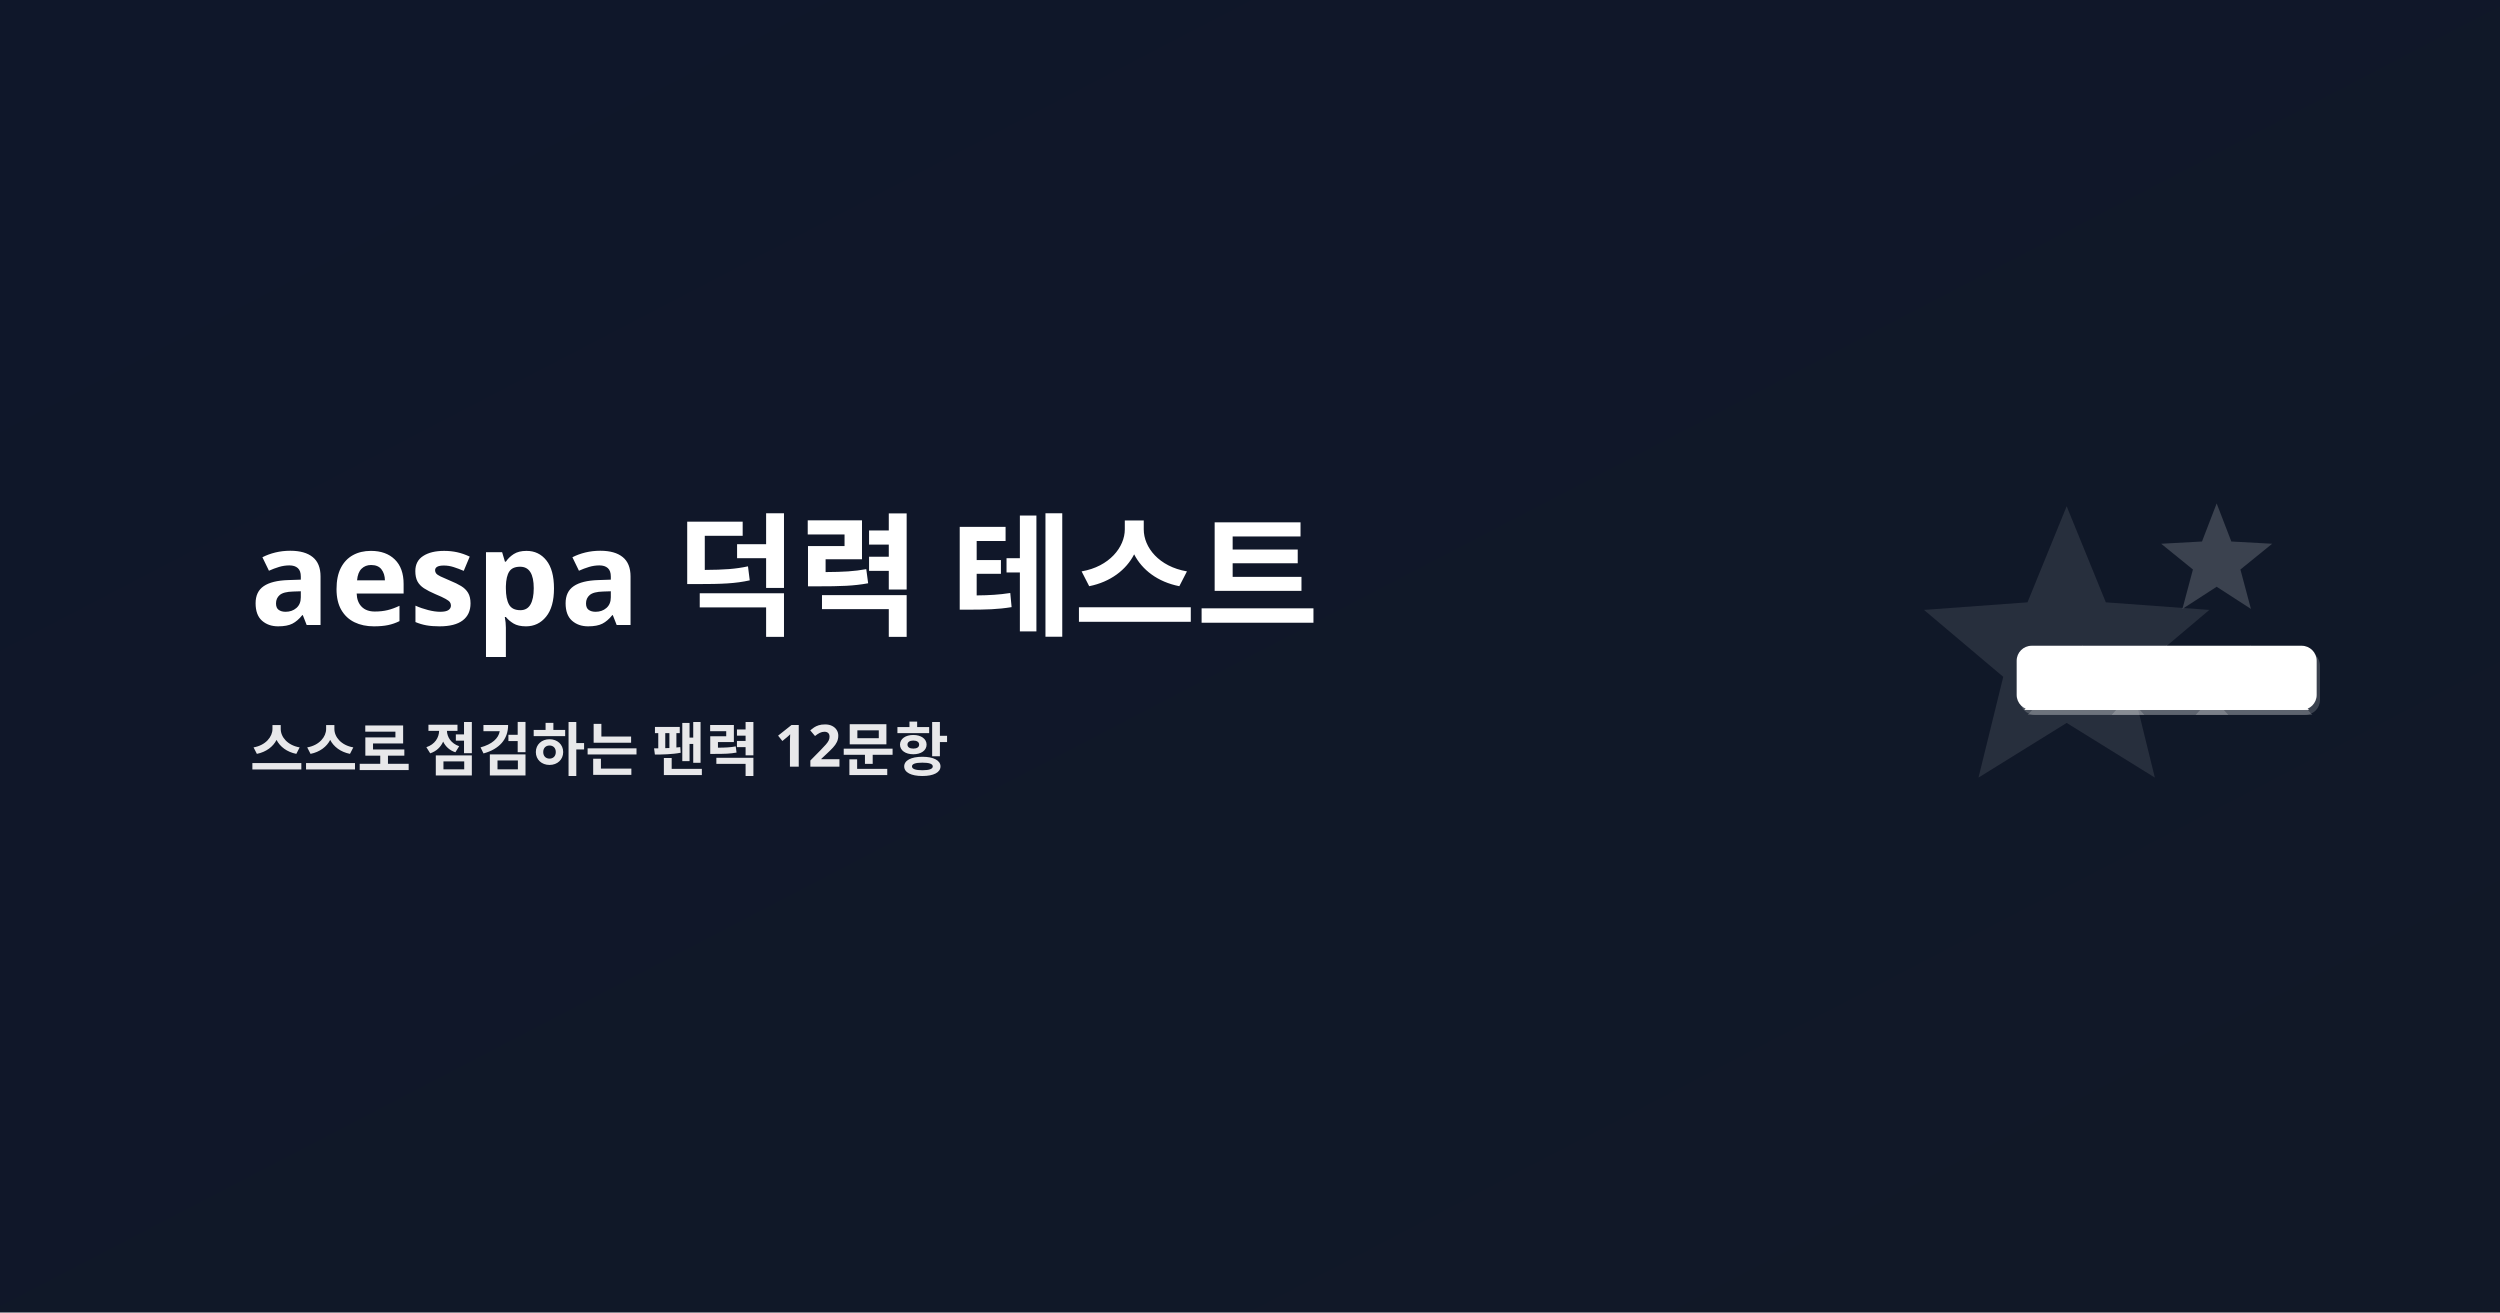
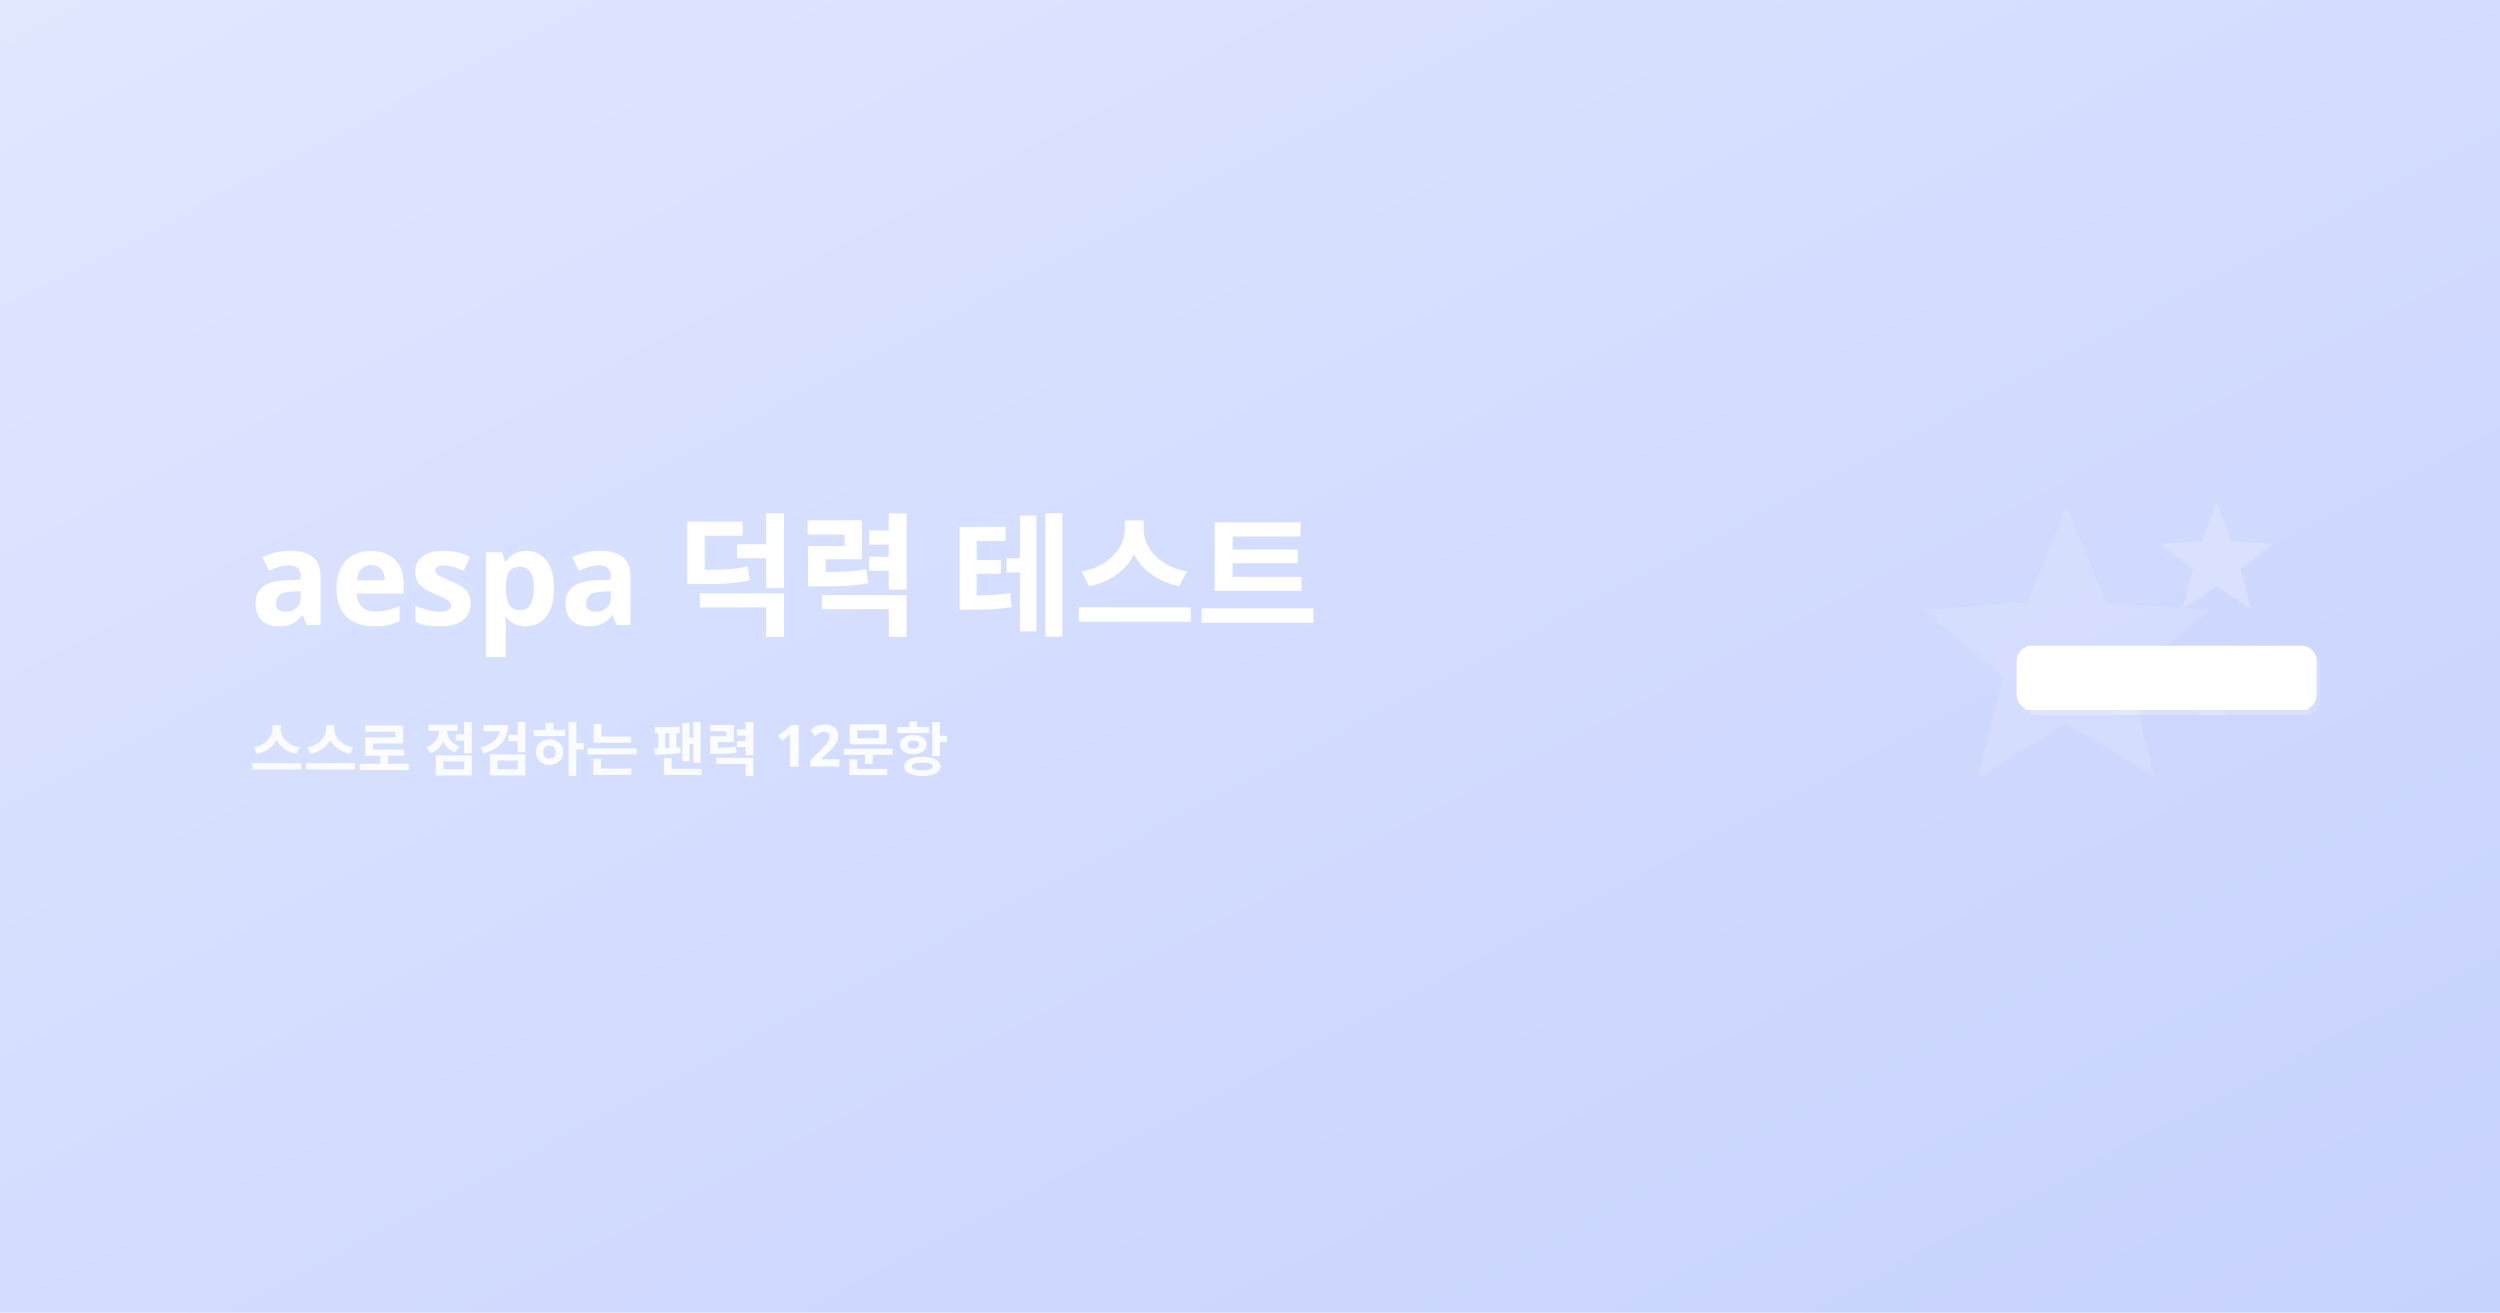
<svg xmlns="http://www.w3.org/2000/svg" width="1200" height="630" viewBox="0 0 1200 630">
  <defs>
    <linearGradient id="bgGrad" x1="0%" y1="0%" x2="100%" y2="100%">
-       <stop offset="0%" stop-color="#0f172a" />
-       <stop offset="100%" stop-color="#111827" />
+       <stop offset="0%" stop-color="#E0E7FF" />
+       <stop offset="100%" stop-color="#C7D2FE" />
    </linearGradient>
  </defs>
  <rect x="0" y="0" width="1200" height="630" fill="url(#bgGrad)" />
  <g transform="translate(680.000,189.000) scale(0.400)">
-     <polygon points="780.0,135.0 733.0,250.3 608.8,259.4 703.9,339.7 674.2,460.6 780.0,395.0 885.8,460.6 856.1,339.7 951.2,259.4 827.0,250.3" fill="#ffffff" opacity="0.10" />
-     <polygon points="960.0,131.6 942.4,177.3 893.4,180.0 931.5,210.9 918.9,258.2 960.0,231.6 1001.1,258.2 988.5,210.9 1026.6,180.0 977.6,177.3" fill="#ffffff" opacity="0.18" />
-     <use href="#ic_crown_base" fill="#000000" opacity="0.18" transform="translate(4,6)" />
+     <polygon points="780.0,135.0 733.0,250.3 608.8,259.4 703.9,339.7 674.2,460.6 780.0,395.0 885.8,460.6 856.1,339.7 951.2,259.4 827.0,250.3" fill="#ffffff" opacity="0.12" />
+     <polygon points="960.0,131.6 942.4,177.3 893.4,180.0 931.5,210.9 918.9,258.2 960.0,231.6 1001.1,258.2 988.5,210.9 1026.6,180.0 977.6,177.3" fill="#ffffff" opacity="0.20" />
+     <use href="#ic_crown_base" fill="#000000" opacity="0.12" transform="translate(4,6)" />
    <rect x="720.0" y="302.4" width="360" height="77.0" rx="18" ry="18" id="ic_crown_base" fill="#ffffff" />
-     <use href="#ic_peak_0" fill="#000000" opacity="0.18" transform="translate(4,6)" />
+     <use href="#ic_peak_0" fill="#000000" opacity="0.12" transform="translate(4,6)" />
    <polygon id="ic_peak_0" points="799.2,302.4 729.2,379.4 869.2,379.4" fill="#ffffff" />
-     <use href="#ic_peak_1" fill="#000000" opacity="0.18" transform="translate(4,6)" />
+     <use href="#ic_peak_1" fill="#000000" opacity="0.12" transform="translate(4,6)" />
    <polygon id="ic_peak_1" points="900.0,302.4 830.0,379.4 970.0,379.4" fill="#ffffff" />
-     <use href="#ic_peak_2" fill="#000000" opacity="0.18" transform="translate(4,6)" />
+     <use href="#ic_peak_2" fill="#000000" opacity="0.12" transform="translate(4,6)" />
    <polygon id="ic_peak_2" points="1000.8,302.4 930.8,379.4 1070.8,379.4" fill="#ffffff" />
  </g>
  <text x="120.000" y="300.000" font-family="Pretendard, Apple SD Gothic Neo, Noto Sans KR, sans-serif" font-size="64.000" font-weight="700" fill="#ffffff">aespa 덕력 테스트</text>
  <text x="120.000" y="370.000" font-family="Pretendard, Apple SD Gothic Neo, Noto Sans KR, sans-serif" font-size="28.000" font-weight="700" fill="#ffffff" opacity="0.9">스스로 점검하는 팬력 12문항</text>
</svg>
